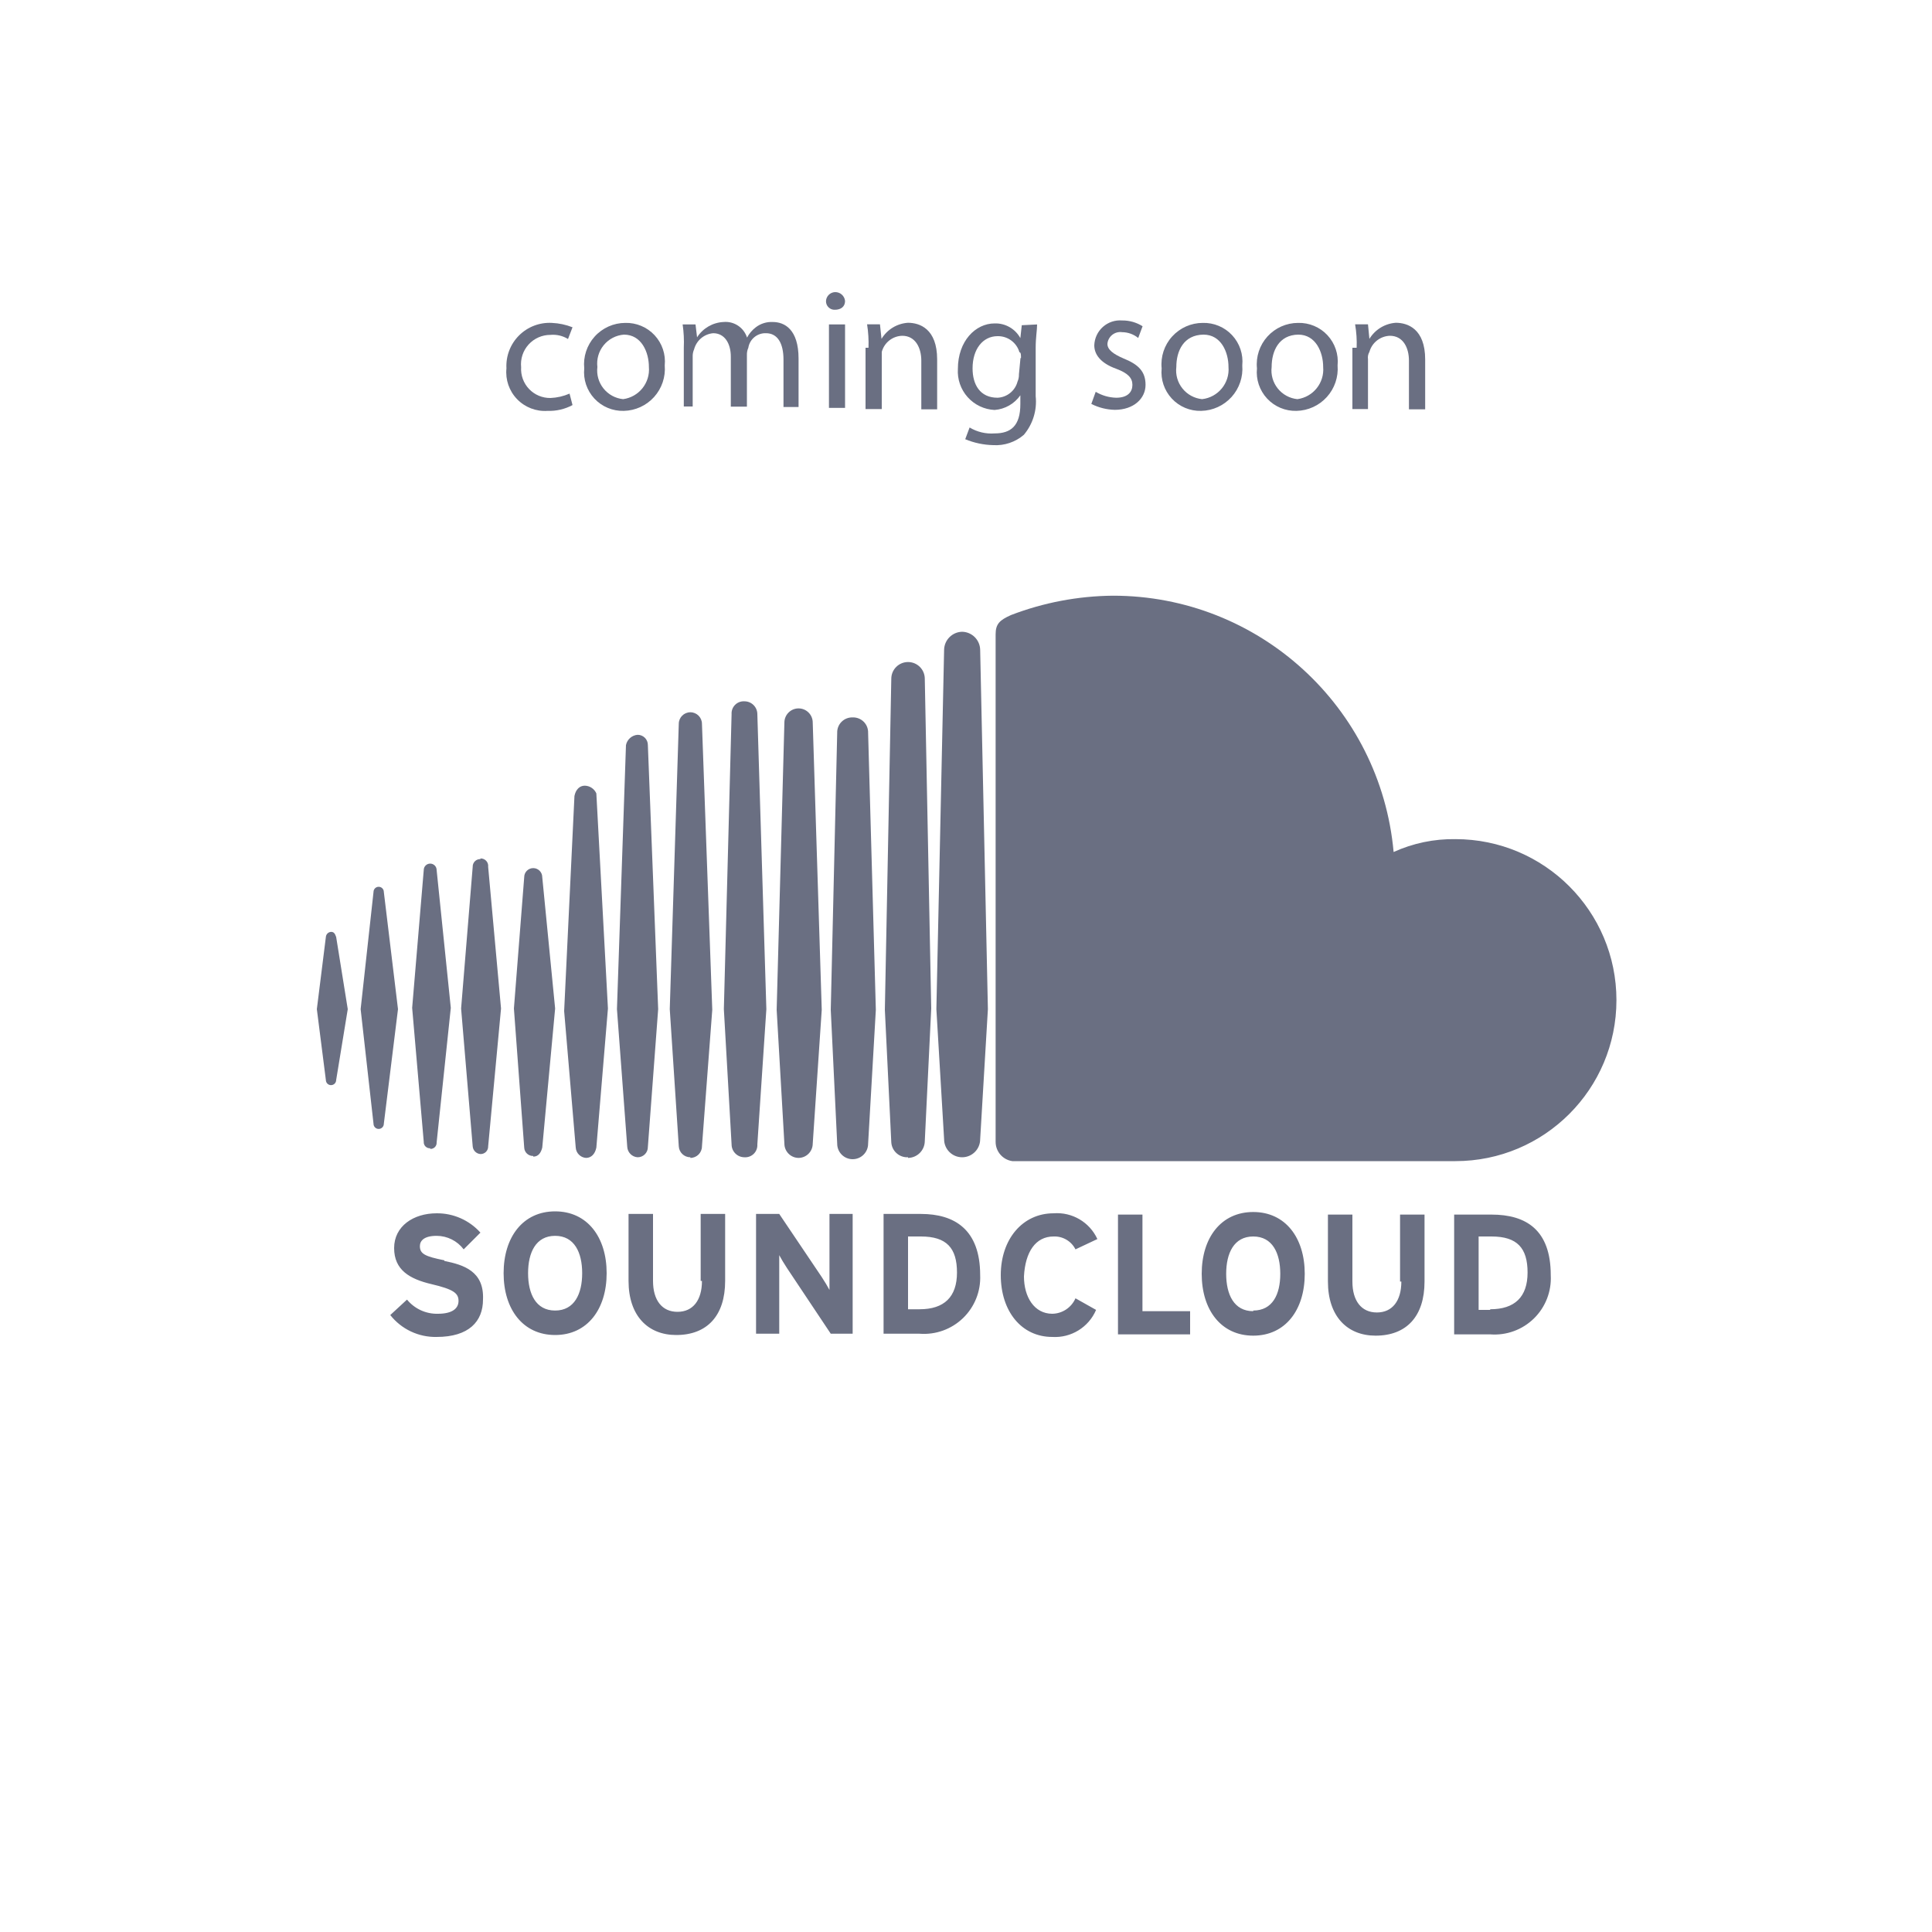
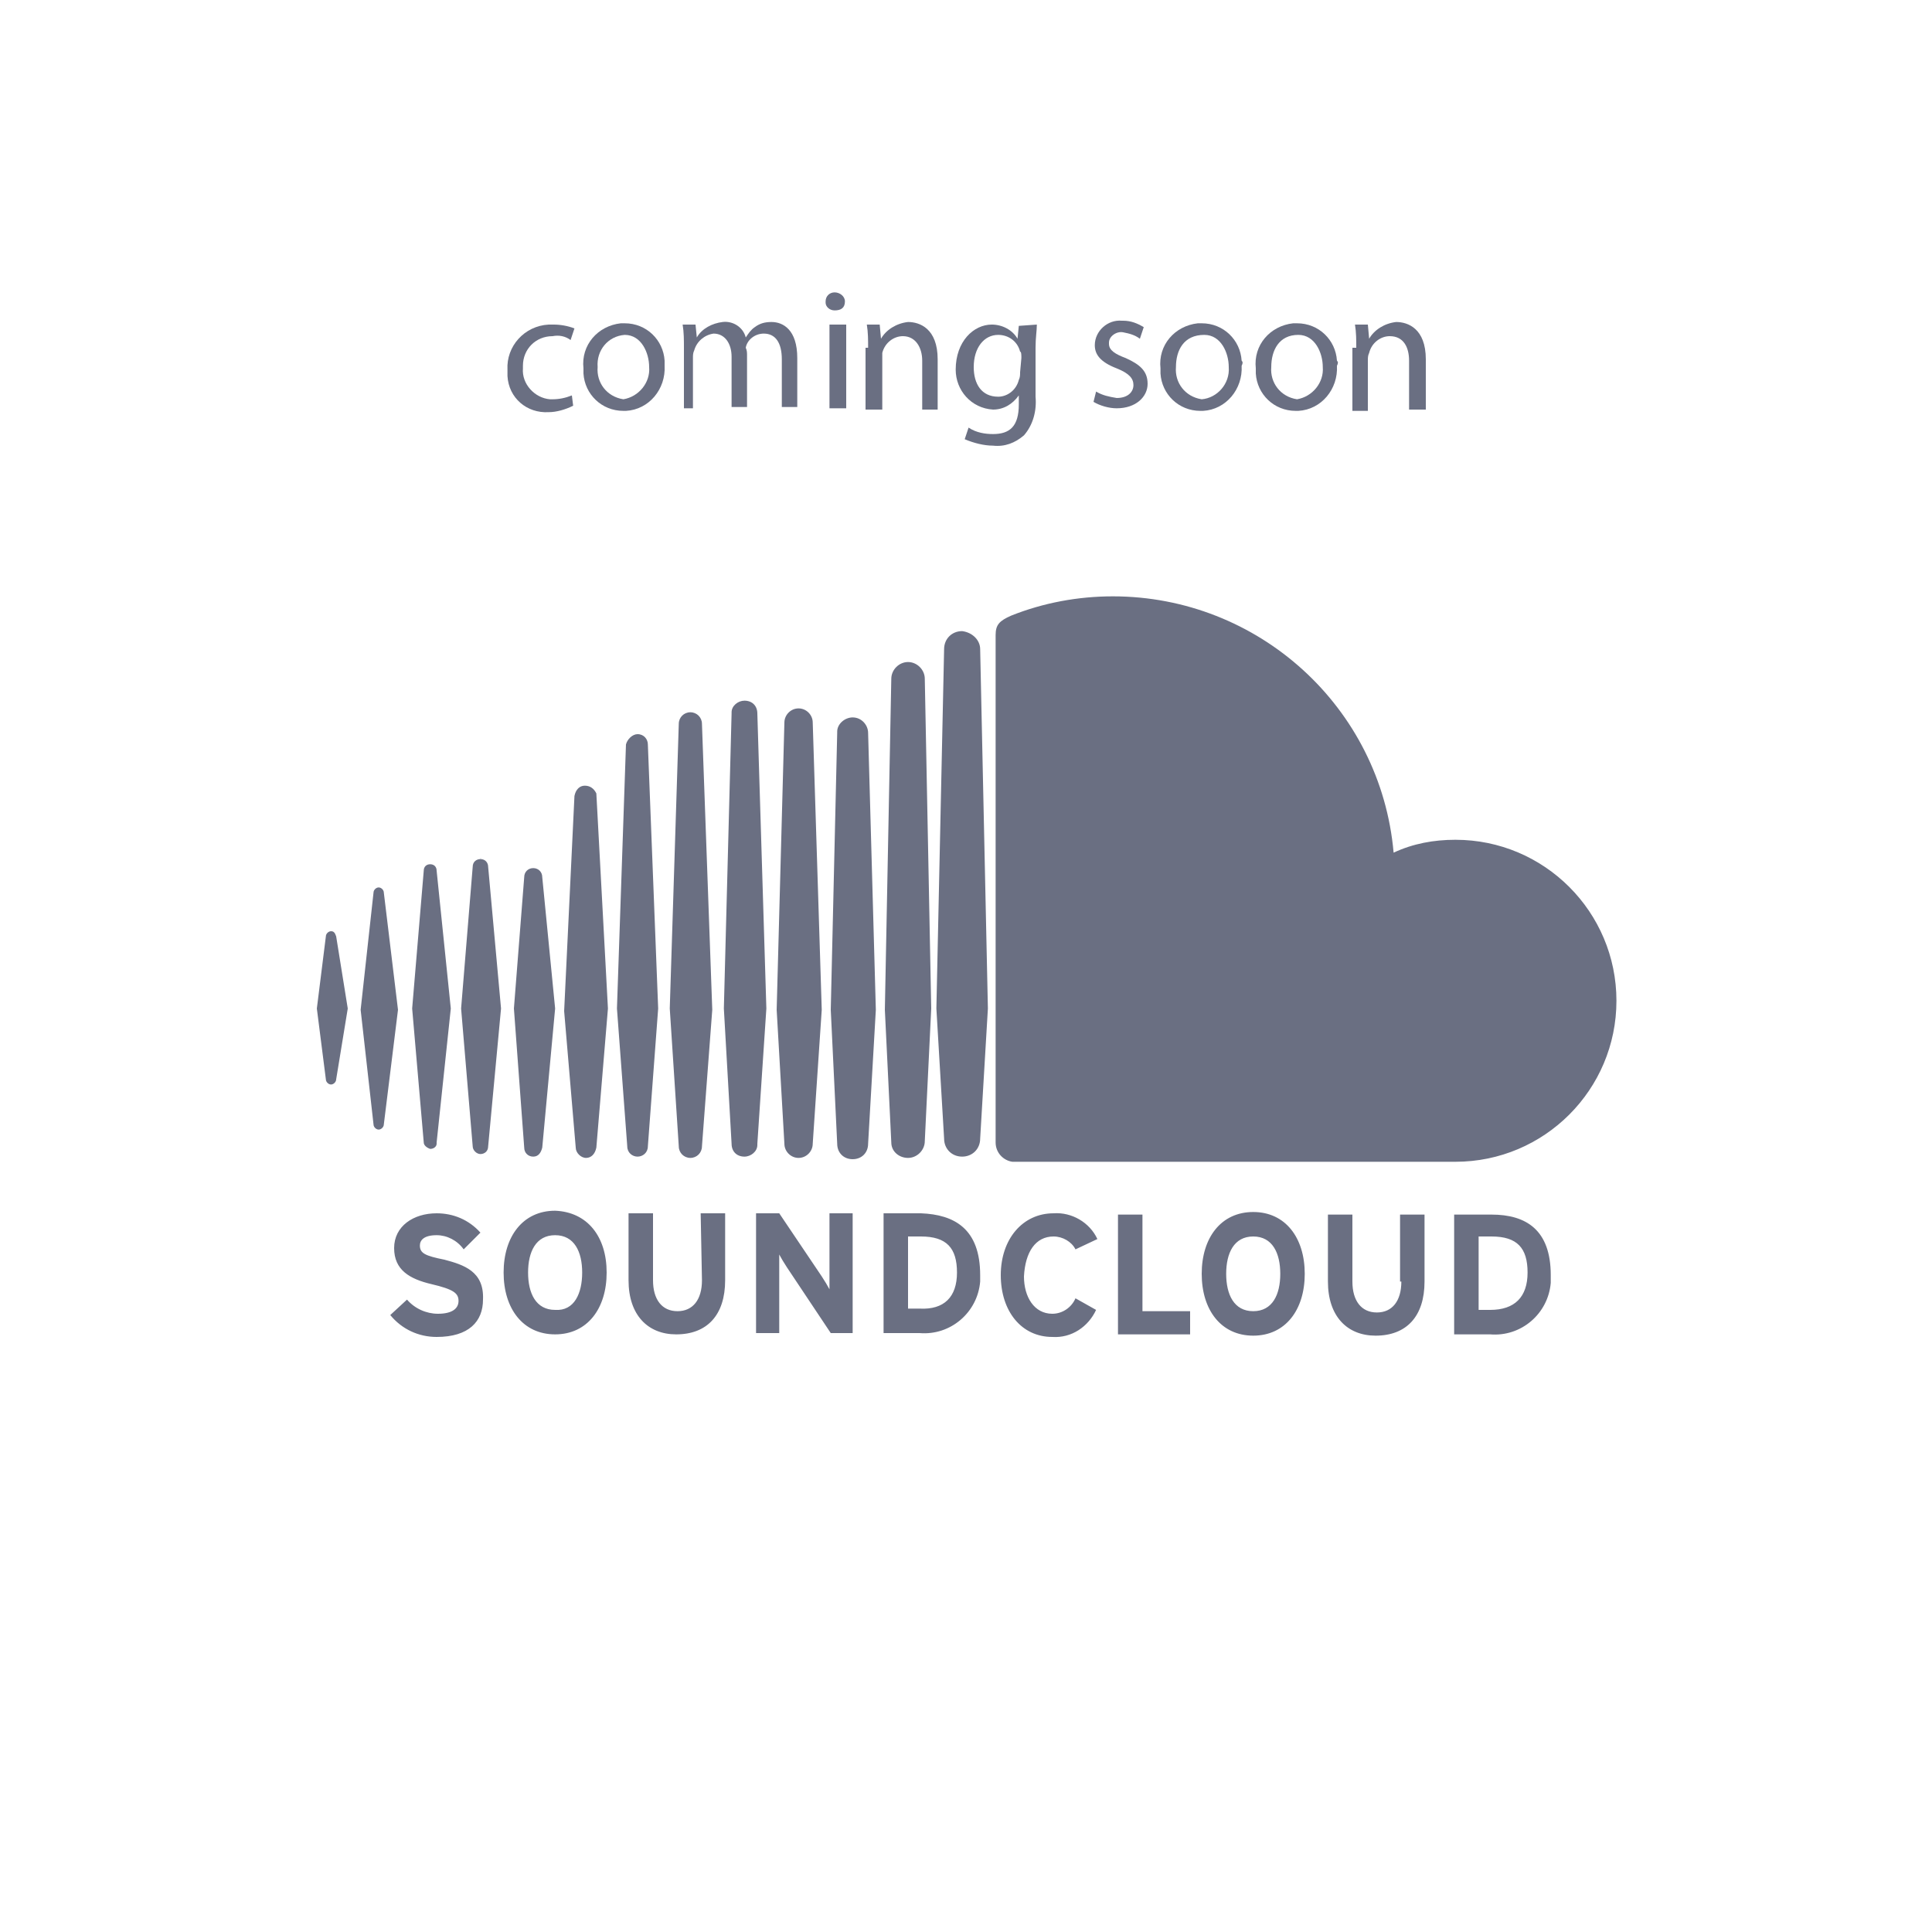
- <svg xmlns="http://www.w3.org/2000/svg" id="Layer_1" data-name="Layer 1" viewBox="0 0 150 150">
-   <defs>
-     <style>.cls-1{fill:#6a6f82;}</style>
-   </defs>
-   <path class="cls-1" d="M25.7,72.35a.43.43,0,0,0-.4.4l-.7,5.6.7,5.5a.4.4,0,0,0,.8,0h0l.9-5.5-.9-5.6c-.1-.3-.2-.4-.4-.4Zm4.1-3.1a.4.4,0,0,0-.8,0l-1,9.1,1,8.9a.4.4,0,0,0,.8,0l1.1-8.9-1.1-9.1ZM45.4,61c-.4,0-.7.3-.8.8l-.8,16.7.9,10.6a.86.86,0,0,0,.8.8c.4,0,.7-.3.8-.8h0l.9-10.8-.9-16.7A1,1,0,0,0,45.4,61Zm-8.1,5.7a.58.58,0,0,0-.6.6l-.9,11L36.7,89a.65.65,0,0,0,.6.6.58.58,0,0,0,.6-.6l1-10.7-1-11A.58.58,0,0,0,37.3,66.65Zm16.3,23.2a.9.9,0,0,0,.9-.9l.8-10.6-.8-22.2a.9.9,0,0,0-1.8,0L52,78.35,52.7,89A.9.9,0,0,0,53.6,89.85Zm16.9,0a1.32,1.32,0,0,0,1.3-1.3h0l.5-10.3-.5-25.6a1.3,1.3,0,0,0-2.6,0l-.5,25.7.5,10.3A1.24,1.24,0,0,0,70.5,89.85Zm-8.5,0a1.11,1.11,0,0,0,1.1-1.1h0l.7-10.4-.7-22.3a1.1,1.1,0,0,0-2.2,0l-.6,22.3.6,10.4a1.11,1.11,0,0,0,1.1,1.1Zm-20.6-.1c.4,0,.6-.3.7-.7l1-10.8-1-10.2a.7.7,0,1,0-1.4,0l-.8,10.2.8,10.8A.68.68,0,0,0,41.4,89.75Zm-8-.6a.47.47,0,0,0,.5-.5L35,78.25l-1.1-10.7a.5.5,0,0,0-1,0L32,78.25l.9,10.4a.47.47,0,0,0,.5.5Zm32.8-33.5a1.16,1.16,0,0,0-1.2,1.2l-.5,21.5.5,10.4a1.2,1.2,0,0,0,2.4,0h0l.6-10.4-.6-21.5a1.16,1.16,0,0,0-1.2-1.2ZM49.5,89.85a.79.79,0,0,0,.8-.8l.8-10.7-.8-20.5a.79.79,0,0,0-.8-.8,1,1,0,0,0-.9.8l-.7,20.5.8,10.7A.86.86,0,0,0,49.5,89.85Zm9.3-1h0l.7-10.5-.7-22.9a1,1,0,0,0-1-1,.94.94,0,0,0-1,1l-.6,22.9.6,10.5a1,1,0,0,0,1,1,.94.94,0,0,0,1-1ZM113,65.15a11.17,11.17,0,0,0-4.8,1,21.87,21.87,0,0,0-21.8-19.9,22.65,22.65,0,0,0-7.9,1.5c-.9.4-1.2.7-1.2,1.5v39.4a1.51,1.51,0,0,0,1.3,1.5H113a12.5,12.5,0,0,0,0-25ZM74.7,49.05a1.43,1.43,0,0,0-1.4,1.4l-.6,27.9.6,10.1a1.4,1.4,0,1,0,2.8,0h0l.6-10.1-.6-27.9a1.43,1.43,0,0,0-1.4-1.4ZM34.5,97.85c-1.5-.3-1.9-.5-1.9-1.1,0-.4.3-.8,1.3-.8A2.64,2.64,0,0,1,36,97l1.3-1.3a4.51,4.51,0,0,0-3.4-1.5c-1.8,0-3.3,1-3.3,2.7s1.2,2.4,2.9,2.8,2.1.7,2.1,1.3-.5,1-1.6,1a3,3,0,0,1-2.4-1.1l-1.3,1.2a4.46,4.46,0,0,0,3.6,1.7c2.5,0,3.6-1.2,3.6-2.9.1-2.2-1.5-2.7-3-3Zm8.6-3.8c-2.5,0-4,2-4,4.8s1.5,4.8,4,4.8,4-2,4-4.8S45.6,94.05,43.1,94.05Zm0,7.7c-1.5,0-2.1-1.3-2.1-2.9s.6-2.9,2.1-2.9,2.1,1.3,2.1,2.9S44.6,101.75,43.1,101.75Zm11.4-2.3c0,1.5-.7,2.4-1.9,2.4s-1.9-.9-1.9-2.4v-5.2H48.8v5.2c0,2.7,1.5,4.2,3.7,4.2,2.4,0,3.8-1.5,3.8-4.2v-5.2H54.4v5.2Zm9.9-1.3v2c-.1-.2-.4-.7-.6-1l-3.3-4.9H58.7v9.3h1.8v-6.1c.1.2.4.7.6,1l3.4,5.1h1.7v-9.3H64.4v3.9Zm7.1-3.9H68.6v9.3h2.8A4.37,4.37,0,0,0,76.1,99C76.1,95.45,74.1,94.25,71.5,94.25Zm-.1,7.4h-.9V96h1c2,0,2.8.9,2.8,2.8S73.3,101.65,71.4,101.65ZM81.8,96a1.82,1.82,0,0,1,1.7,1l1.7-.8a3.45,3.45,0,0,0-3.4-2c-2.4,0-4.1,2-4.1,4.8s1.6,4.8,4,4.8a3.47,3.47,0,0,0,3.4-2.1l-1.6-.9a2,2,0,0,1-1.8,1.2c-1.4,0-2.2-1.3-2.2-2.9.1-1.9.9-3.1,2.3-3.1Zm6.9-1.7H86.8v9.3h5.6v-1.8H88.7v-7.5Zm8.6-.2c-2.5,0-4,2-4,4.8s1.5,4.8,4,4.8,4-2,4-4.8-1.5-4.8-4-4.8Zm0,7.7c-1.5,0-2.1-1.3-2.1-2.9s.6-2.9,2.1-2.9,2.1,1.3,2.1,2.9S98.8,101.75,97.3,101.75Zm11.5-2.3c0,1.5-.7,2.4-1.9,2.4s-1.9-.9-1.9-2.4v-5.2h-1.9v5.2c0,2.7,1.5,4.2,3.7,4.2,2.4,0,3.8-1.5,3.8-4.2v-5.2h-1.9v5.2Zm7-5.2h-2.9v9.3h2.8a4.37,4.37,0,0,0,4.7-4.6c0-3.5-1.9-4.7-4.6-4.7Zm-.1,7.4h-.9V96h1c2,0,2.8.9,2.8,2.8S117.6,101.65,115.7,101.65Z" />
-   <path class="cls-1" d="M44.45,31.45a3.81,3.81,0,0,1-1.94.45,3,3,0,0,1-3.19-3.3,3.35,3.35,0,0,1,3.53-3.53,4.94,4.94,0,0,1,1.6.34l-.35.91A2.22,2.22,0,0,0,42.74,26a2.28,2.28,0,0,0-2.28,2.51,2.25,2.25,0,0,0,2.28,2.39,4.13,4.13,0,0,0,1.48-.34Z" />
-   <path class="cls-1" d="M51.61,28.37a3.26,3.26,0,0,1-3.18,3.53,3,3,0,0,1-3.07-3.3,3.21,3.21,0,0,1,3.18-3.53A3,3,0,0,1,51.61,28.37Zm-5.23.12a2.24,2.24,0,0,0,2,2.5,2.32,2.32,0,0,0,2-2.5c0-1.14-.57-2.51-1.94-2.51A2.25,2.25,0,0,0,46.38,28.49Z" />
-   <path class="cls-1" d="M53.09,27A9.47,9.47,0,0,0,53,25.19h1l.12,1h0A2.58,2.58,0,0,1,56.17,25,1.75,1.75,0,0,1,58,26.21h0a2.44,2.44,0,0,1,.68-.8A2,2,0,0,1,60,25c.91,0,2,.57,2,2.84v3.76H60.83V27.92c0-1.25-.45-2.05-1.36-2.05A1.34,1.34,0,0,0,58.1,27a1.27,1.27,0,0,0-.11.57v4H56.74V27.69c0-1-.46-1.82-1.37-1.82a1.69,1.69,0,0,0-1.48,1.25,1.29,1.29,0,0,0-.11.57v3.87h-.69Z" />
-   <path class="cls-1" d="M65.61,23.37c0,.45-.34.68-.79.68a.66.66,0,0,1-.69-.68.73.73,0,0,1,.69-.69A.76.76,0,0,1,65.61,23.37Zm-1.25,8.3V25.19h1.25v6.48Z" />
-   <path class="cls-1" d="M67.43,27a9.47,9.47,0,0,0-.11-1.82h1l.12,1.13h0a2.6,2.6,0,0,1,2.05-1.25c.91,0,2.27.46,2.27,2.85v3.87H71.53V28c0-1-.46-1.93-1.48-1.93a1.69,1.69,0,0,0-1.59,1.25v4.44H67.2V27Z" />
-   <path class="cls-1" d="M80.52,25.19c0,.45-.11,1-.11,1.82v3.75a4,4,0,0,1-.92,3,3.34,3.34,0,0,1-2.38.8,6,6,0,0,1-2.17-.46l.34-.91a3.29,3.29,0,0,0,1.94.46c1.25,0,2-.57,2-2.28v-.68h0a2.69,2.69,0,0,1-2,1.14,3,3,0,0,1-2.85-3.19c0-2.16,1.37-3.53,2.85-3.53a2.2,2.2,0,0,1,2,1.14h0l.11-1ZM79.27,27.8c0-.22,0-.45-.12-.45a1.73,1.73,0,0,0-1.7-1.25c-1.14,0-1.94,1-1.94,2.5,0,1.25.57,2.28,1.94,2.28A1.68,1.68,0,0,0,79,29.63a1.29,1.29,0,0,0,.11-.57l.12-1.26Z" />
-   <path class="cls-1" d="M85.07,30.42a3.28,3.28,0,0,0,1.59.46c.91,0,1.26-.46,1.26-1s-.35-.91-1.26-1.25c-1.25-.45-1.7-1.14-1.7-1.82a2,2,0,0,1,2.16-1.93,2.92,2.92,0,0,1,1.59.45l-.34.91a2,2,0,0,0-1.25-.45,1,1,0,0,0-1.14.91c0,.45.46.79,1.25,1.13,1.14.46,1.71,1,1.71,2.05s-.91,1.94-2.39,1.94a4.24,4.24,0,0,1-1.82-.46Z" />
-   <path class="cls-1" d="M96.45,28.37a3.27,3.27,0,0,1-3.19,3.53,3,3,0,0,1-3.07-3.3,3.21,3.21,0,0,1,3.19-3.53A3,3,0,0,1,96.45,28.37Zm-5.12.12a2.24,2.24,0,0,0,2,2.5,2.32,2.32,0,0,0,2.05-2.5c0-1.14-.57-2.51-1.94-2.51C91.9,26,91.33,27.24,91.33,28.49Z" />
-   <path class="cls-1" d="M103.85,28.37a3.27,3.27,0,0,1-3.19,3.53,3,3,0,0,1-3.07-3.3,3.21,3.21,0,0,1,3.19-3.53A3,3,0,0,1,103.85,28.37Zm-5.12.12a2.24,2.24,0,0,0,2,2.5,2.32,2.32,0,0,0,2-2.5c0-1.14-.57-2.51-1.93-2.51C99.3,26,98.73,27.24,98.73,28.49Z" />
-   <path class="cls-1" d="M105.33,27a8.69,8.69,0,0,0-.12-1.82h1l.11,1.13h0a2.62,2.62,0,0,1,2.05-1.25c.91,0,2.28.46,2.28,2.85v3.87h-1.26V28c0-1-.45-1.93-1.48-1.93a1.71,1.71,0,0,0-1.59,1.25.87.87,0,0,0-.11.57v3.87H105V27Z" />
+ <svg xmlns="http://www.w3.org/2000/svg" version="1.1" id="Layer_1" x="0px" y="0px" viewBox="0 0 150 150" style="enable-background:new 0 0 150 150;" xml:space="preserve">
+   <style type="text/css">
+ 	.st0{fill:#6A6F82;}
+ </style>
+   <path class="st0" d="M25.7,72.3c-0.2,0-0.4,0.2-0.4,0.4l-0.7,5.6l0.7,5.5c0,0.2,0.2,0.4,0.4,0.4c0.2,0,0.4-0.2,0.4-0.4l0,0l0.9-5.5  l-0.9-5.6C26,72.4,25.9,72.3,25.7,72.3z M29.8,69.3c0-0.2-0.2-0.4-0.4-0.4c-0.2,0-0.4,0.2-0.4,0.4l-1,9.1l1,8.9  c0,0.2,0.2,0.4,0.4,0.4c0.2,0,0.4-0.2,0.4-0.4l1.1-8.9L29.8,69.3z M45.4,61c-0.4,0-0.7,0.3-0.8,0.8l-0.8,16.7l0.9,10.6  c0,0.4,0.4,0.8,0.8,0.8c0.4,0,0.7-0.3,0.8-0.8l0,0l0.9-10.8l-0.9-16.7C46.1,61.2,45.8,61,45.4,61z M37.3,66.7  c-0.3,0-0.6,0.2-0.6,0.6c0,0,0,0,0,0l-0.9,11L36.7,89c0,0.3,0.3,0.6,0.6,0.6c0.3,0,0.6-0.2,0.6-0.6c0,0,0,0,0,0l1-10.7l-1-11  C37.9,67,37.7,66.7,37.3,66.7C37.4,66.6,37.3,66.6,37.3,66.7L37.3,66.7z M53.6,89.9c0.5,0,0.9-0.4,0.9-0.9l0,0l0.8-10.6l-0.8-22.2  c0-0.5-0.4-0.9-0.9-0.9c-0.5,0-0.9,0.4-0.9,0.9L52,78.3L52.7,89C52.7,89.5,53.1,89.9,53.6,89.9L53.6,89.9z M70.5,89.9  c0.7,0,1.3-0.6,1.3-1.3l0,0l0.5-10.3l-0.5-25.6c0-0.7-0.6-1.3-1.3-1.3c-0.7,0-1.3,0.6-1.3,1.3l-0.5,25.7l0.5,10.3  C69.2,89.4,69.8,89.9,70.5,89.9L70.5,89.9z M62,89.9c0.6,0,1.1-0.5,1.1-1.1l0,0l0.7-10.4l-0.7-22.3c0-0.6-0.5-1.1-1.1-1.1  c-0.6,0-1.1,0.5-1.1,1.1l-0.6,22.3l0.6,10.4C60.9,89.4,61.4,89.9,62,89.9z M41.4,89.8c0.4,0,0.6-0.3,0.7-0.7l1-10.8l-1-10.2  c0-0.4-0.3-0.7-0.7-0.7s-0.7,0.3-0.7,0.7l0,0l-0.8,10.2l0.8,10.8C40.7,89.5,41,89.8,41.4,89.8L41.4,89.8z M33.4,89.2  c0.3,0,0.5-0.2,0.5-0.4c0,0,0,0,0-0.1L35,78.3l-1.1-10.7c0-0.3-0.2-0.5-0.5-0.5s-0.5,0.2-0.5,0.5L32,78.3l0.9,10.4  C32.9,88.9,33.1,89.1,33.4,89.2C33.4,89.2,33.4,89.2,33.4,89.2L33.4,89.2z M66.2,55.7c-0.6,0-1.2,0.5-1.2,1.1c0,0,0,0.1,0,0.1  l-0.5,21.5L65,88.8c0,0.7,0.5,1.2,1.2,1.2c0.7,0,1.2-0.5,1.2-1.2l0,0L68,78.4l-0.6-21.5C67.4,56.3,66.9,55.7,66.2,55.7  C66.3,55.7,66.2,55.7,66.2,55.7z M49.5,89.8c0.4,0,0.8-0.3,0.8-0.8c0,0,0,0,0,0l0.8-10.7l-0.8-20.5c0-0.4-0.3-0.8-0.8-0.8  c0,0,0,0,0,0c-0.4,0-0.8,0.4-0.9,0.8l-0.7,20.5L48.7,89C48.7,89.5,49.1,89.8,49.5,89.8z M58.8,88.8L58.8,88.8l0.7-10.5l-0.7-22.9  c0-0.6-0.4-1-1-1c-0.5,0-1,0.4-1,0.9c0,0,0,0.1,0,0.1l-0.6,22.9l0.6,10.5c0,0.6,0.4,1,1,1c0.5,0,1-0.4,1-0.9  C58.8,88.9,58.8,88.9,58.8,88.8z M113,65.2c-1.7,0-3.3,0.3-4.8,1c-1-11.3-10.5-19.9-21.8-19.9c-2.7,0-5.4,0.5-7.9,1.5  c-0.9,0.4-1.2,0.7-1.2,1.5v39.4c0,0.8,0.6,1.4,1.3,1.5H113c6.9,0,12.5-5.6,12.5-12.5S119.9,65.2,113,65.2z M74.7,49  c-0.8,0-1.4,0.6-1.4,1.4l-0.6,27.9l0.6,10.1c0,0.8,0.6,1.4,1.4,1.4s1.4-0.6,1.4-1.4l0,0l0.6-10.1l-0.6-27.9  C76.1,49.7,75.5,49.1,74.7,49z M34.5,97.8c-1.5-0.3-1.9-0.5-1.9-1.1c0-0.4,0.3-0.8,1.3-0.8c0.8,0,1.6,0.4,2.1,1.1l1.3-1.3  c-0.9-1-2.1-1.5-3.4-1.5c-1.8,0-3.3,1-3.3,2.7s1.2,2.4,2.9,2.8s2.1,0.7,2.1,1.3s-0.5,1-1.6,1c-0.9,0-1.8-0.4-2.4-1.1l-1.3,1.2  c0.9,1.1,2.2,1.7,3.6,1.7c2.5,0,3.6-1.2,3.6-2.9C37.6,98.7,36,98.2,34.5,97.8L34.5,97.8z M43.1,94c-2.5,0-4,2-4,4.8s1.5,4.8,4,4.8  s4-2,4-4.8S45.6,94.1,43.1,94z M43.1,101.7c-1.5,0-2.1-1.3-2.1-2.9s0.6-2.9,2.1-2.9s2.1,1.3,2.1,2.9S44.6,101.8,43.1,101.7z   M54.5,99.4c0,1.5-0.7,2.4-1.9,2.4s-1.9-0.9-1.9-2.4v-5.2h-1.9v5.2c0,2.7,1.5,4.2,3.7,4.2c2.4,0,3.8-1.5,3.8-4.2v-5.2h-1.9  L54.5,99.4L54.5,99.4z M64.4,98.1v2c-0.1-0.2-0.4-0.7-0.6-1l-3.3-4.9h-1.8v9.3h1.8v-6.1c0.1,0.2,0.4,0.7,0.6,1l3.4,5.1h1.7v-9.3  h-1.8V98.1z M71.5,94.2h-2.9v9.3h2.8c2.4,0.2,4.5-1.6,4.7-4c0-0.2,0-0.4,0-0.5C76.1,95.4,74.1,94.3,71.5,94.2L71.5,94.2z   M71.4,101.6h-0.9V96h1c2,0,2.8,0.9,2.8,2.8S73.3,101.7,71.4,101.6L71.4,101.6z M81.8,96c0.7,0,1.4,0.4,1.7,1l1.7-0.8  c-0.6-1.3-2-2.1-3.4-2c-2.4,0-4.1,2-4.1,4.8s1.6,4.8,4,4.8c1.5,0.1,2.8-0.8,3.4-2.1l-1.6-0.9c-0.3,0.7-1,1.2-1.8,1.2  c-1.4,0-2.2-1.3-2.2-2.9C79.6,97.2,80.4,96,81.8,96z M88.7,94.3h-1.9v9.3h5.6v-1.8h-3.7C88.7,101.8,88.7,94.3,88.7,94.3z M97.3,94.1  c-2.5,0-4,2-4,4.8s1.5,4.8,4,4.8s4-2,4-4.8S99.8,94.1,97.3,94.1z M97.3,101.8c-1.5,0-2.1-1.3-2.1-2.9s0.6-2.9,2.1-2.9  s2.1,1.3,2.1,2.9S98.8,101.8,97.3,101.8L97.3,101.8z M108.8,99.5c0,1.5-0.7,2.4-1.9,2.4s-1.9-0.9-1.9-2.4v-5.2h-1.9v5.2  c0,2.7,1.5,4.2,3.7,4.2c2.4,0,3.8-1.5,3.8-4.2v-5.2h-1.9v5.2H108.8z M115.8,94.3h-2.9v9.3h2.8c2.4,0.2,4.5-1.6,4.7-4  c0-0.2,0-0.4,0-0.6C120.4,95.5,118.5,94.3,115.8,94.3z M115.7,101.7h-0.9V96h1c2,0,2.8,0.9,2.8,2.8S117.6,101.7,115.7,101.7  L115.7,101.7z" />
+   <path class="st0" d="M44.5,31.5c-0.6,0.3-1.3,0.5-1.9,0.5c-1.7,0.1-3.1-1.1-3.2-2.8c0-0.2,0-0.3,0-0.5c-0.1-1.8,1.3-3.4,3.2-3.5  c0.1,0,0.2,0,0.4,0c0.5,0,1.1,0.1,1.6,0.3l-0.3,0.9c-0.4-0.3-0.9-0.4-1.4-0.3c-1.3,0-2.3,1-2.3,2.3c0,0.1,0,0.2,0,0.2  c-0.1,1.2,0.9,2.3,2.1,2.4c0.1,0,0.1,0,0.2,0c0.5,0,1-0.1,1.5-0.3L44.5,31.5z" />
+   <path class="st0" d="M51.6,28.4c0.1,1.8-1.2,3.4-3,3.5c-0.1,0-0.1,0-0.2,0c-1.7,0-3-1.3-3.1-2.9c0-0.1,0-0.3,0-0.4  c-0.2-1.8,1.1-3.3,2.9-3.5c0.1,0,0.2,0,0.3,0c1.7,0,3,1.3,3.1,2.9C51.6,28.1,51.6,28.2,51.6,28.4z M46.4,28.5  c-0.1,1.2,0.7,2.3,2,2.5c0,0,0,0,0,0c1.2-0.2,2.1-1.3,2-2.5c0-1.1-0.6-2.5-1.9-2.5C47.2,26.1,46.3,27.2,46.4,28.5  C46.4,28.4,46.4,28.5,46.4,28.5z" />
+   <path class="st0" d="M53.1,27c0-0.6,0-1.2-0.1-1.8h1l0.1,1l0,0c0.4-0.7,1.2-1.1,2-1.2c0.8-0.1,1.6,0.4,1.8,1.2l0,0  c0.2-0.3,0.4-0.6,0.7-0.8c0.4-0.3,0.8-0.4,1.3-0.4c0.9,0,2,0.6,2,2.8v3.8h-1.2v-3.7c0-1.3-0.5-2-1.4-2c-0.7,0-1.3,0.5-1.4,1.1  C58,27.2,58,27.4,58,27.6v4h-1.2v-3.9c0-1-0.5-1.8-1.4-1.8c-0.7,0.1-1.3,0.6-1.5,1.3c-0.1,0.2-0.1,0.4-0.1,0.6v3.9h-0.7L53.1,27z" />
+   <path class="st0" d="M65.6,23.4c0,0.5-0.3,0.7-0.8,0.7c-0.4,0-0.7-0.3-0.7-0.6c0,0,0,0,0-0.1c0-0.4,0.3-0.7,0.7-0.7  C65.2,22.7,65.6,23,65.6,23.4z M64.4,31.7v-6.5h1.3v6.5L64.4,31.7z" />
+   <path class="st0" d="M67.4,27c0-0.6,0-1.2-0.1-1.8h1l0.1,1.1l0,0c0.4-0.7,1.2-1.2,2.1-1.3c0.9,0,2.3,0.5,2.3,2.9v3.9h-1.2V28  c0-1-0.5-1.9-1.5-1.9c-0.7,0-1.4,0.5-1.6,1.3v4.4h-1.3V27H67.4z" />
+   <path class="st0" d="M80.5,25.2c0,0.5-0.1,1-0.1,1.8v3.8c0.1,1.1-0.2,2.2-0.9,3c-0.7,0.6-1.5,0.9-2.4,0.8c-0.7,0-1.5-0.2-2.2-0.5  l0.3-0.9c0.6,0.4,1.3,0.5,1.9,0.5c1.3,0,2-0.6,2-2.3v-0.7l0,0c-0.5,0.7-1.2,1.1-2,1.1c-1.7-0.1-2.9-1.5-2.9-3.1c0,0,0,0,0,0  c0-2.2,1.4-3.5,2.8-3.5c0.8,0,1.6,0.4,2,1.1l0,0l0.1-1L80.5,25.2z M79.3,27.8c0-0.2,0-0.5-0.1-0.5c-0.2-0.8-0.9-1.3-1.7-1.3  c-1.1,0-1.9,1-1.9,2.5c0,1.3,0.6,2.3,1.9,2.3c0.7,0,1.4-0.5,1.6-1.3c0.1-0.2,0.1-0.4,0.1-0.6L79.3,27.8L79.3,27.8z" />
+   <path class="st0" d="M85.1,30.4c0.5,0.3,1,0.4,1.6,0.5c0.9,0,1.3-0.5,1.3-1s-0.3-0.9-1.3-1.3c-1.3-0.5-1.7-1.1-1.7-1.8  c0-1.1,1-2,2.1-1.9c0,0,0.1,0,0.1,0c0.6,0,1.1,0.2,1.6,0.5l-0.3,0.9c-0.4-0.3-0.8-0.4-1.3-0.5c-0.5-0.1-1.1,0.3-1.1,0.8  c0,0,0,0,0,0.1c0,0.5,0.5,0.8,1.3,1.1c1.1,0.5,1.7,1,1.7,2s-0.9,1.9-2.4,1.9c-0.6,0-1.3-0.2-1.8-0.5L85.1,30.4z" />
+   <path class="st0" d="M96.4,28.4c0.1,1.8-1.2,3.4-3,3.5c-0.1,0-0.1,0-0.2,0c-1.7,0-3-1.3-3.1-2.9c0-0.1,0-0.3,0-0.4  c-0.2-1.8,1.1-3.3,2.9-3.5c0.1,0,0.2,0,0.3,0c1.7,0,3,1.3,3.1,2.9C96.5,28.1,96.5,28.2,96.4,28.4z M91.3,28.5  c-0.1,1.2,0.7,2.3,2,2.5c0,0,0,0,0,0c1.2-0.1,2.2-1.2,2.1-2.5c0-1.1-0.6-2.5-1.9-2.5C91.9,26,91.3,27.2,91.3,28.5z" />
+   <path class="st0" d="M103.8,28.4c0.1,1.8-1.2,3.4-3,3.5c-0.1,0-0.1,0-0.2,0c-1.7,0-3-1.3-3.1-2.9c0-0.1,0-0.3,0-0.4  c-0.2-1.8,1.1-3.3,2.9-3.5c0.1,0,0.2,0,0.3,0c1.7,0,3,1.3,3.1,2.9C103.9,28.1,103.9,28.2,103.8,28.4z M98.7,28.5  c-0.1,1.2,0.7,2.3,2,2.5c0,0,0,0,0,0c1.2-0.2,2.1-1.3,2-2.5c0-1.1-0.6-2.5-1.9-2.5C99.3,26,98.7,27.2,98.7,28.5z" />
+   <path class="st0" d="M105.3,27c0-0.6,0-1.2-0.1-1.8h1l0.1,1.1l0,0c0.4-0.7,1.2-1.2,2.1-1.3c0.9,0,2.3,0.5,2.3,2.9v3.9h-1.3V28  c0-1-0.4-1.9-1.5-1.9c-0.7,0-1.4,0.5-1.6,1.3c-0.1,0.2-0.1,0.4-0.1,0.6v3.9H105V27H105.3z" />
</svg>
